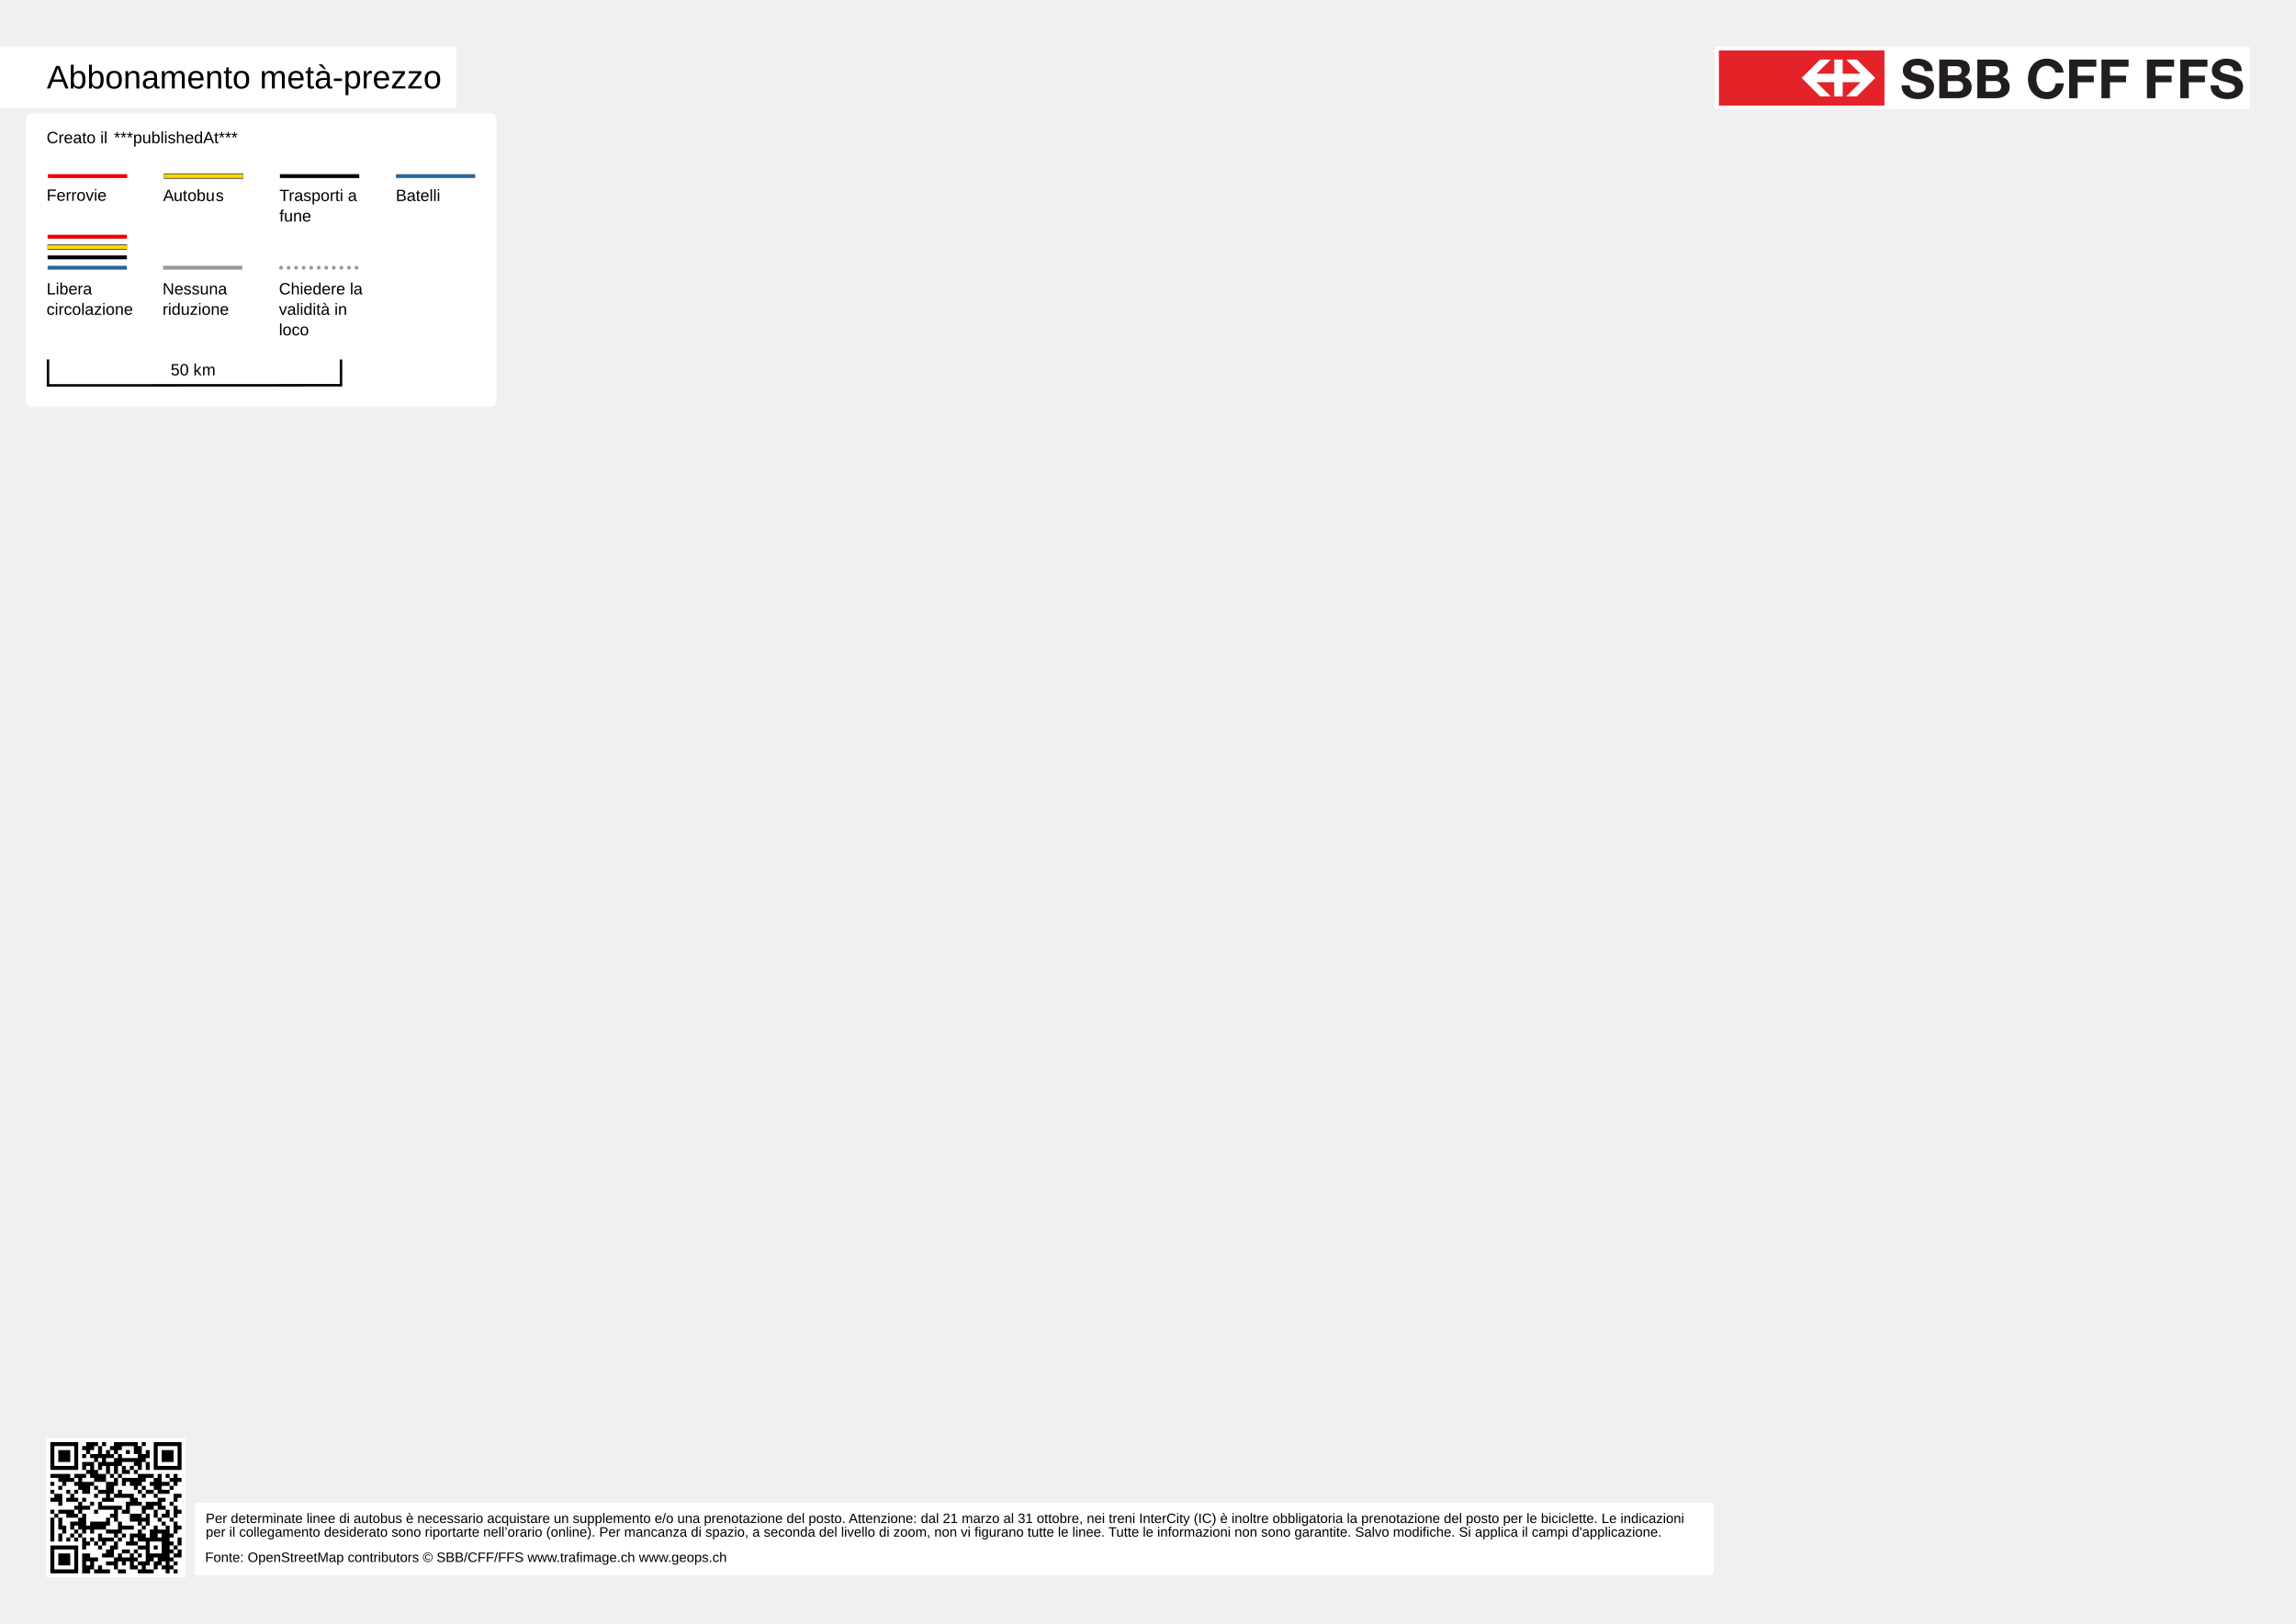
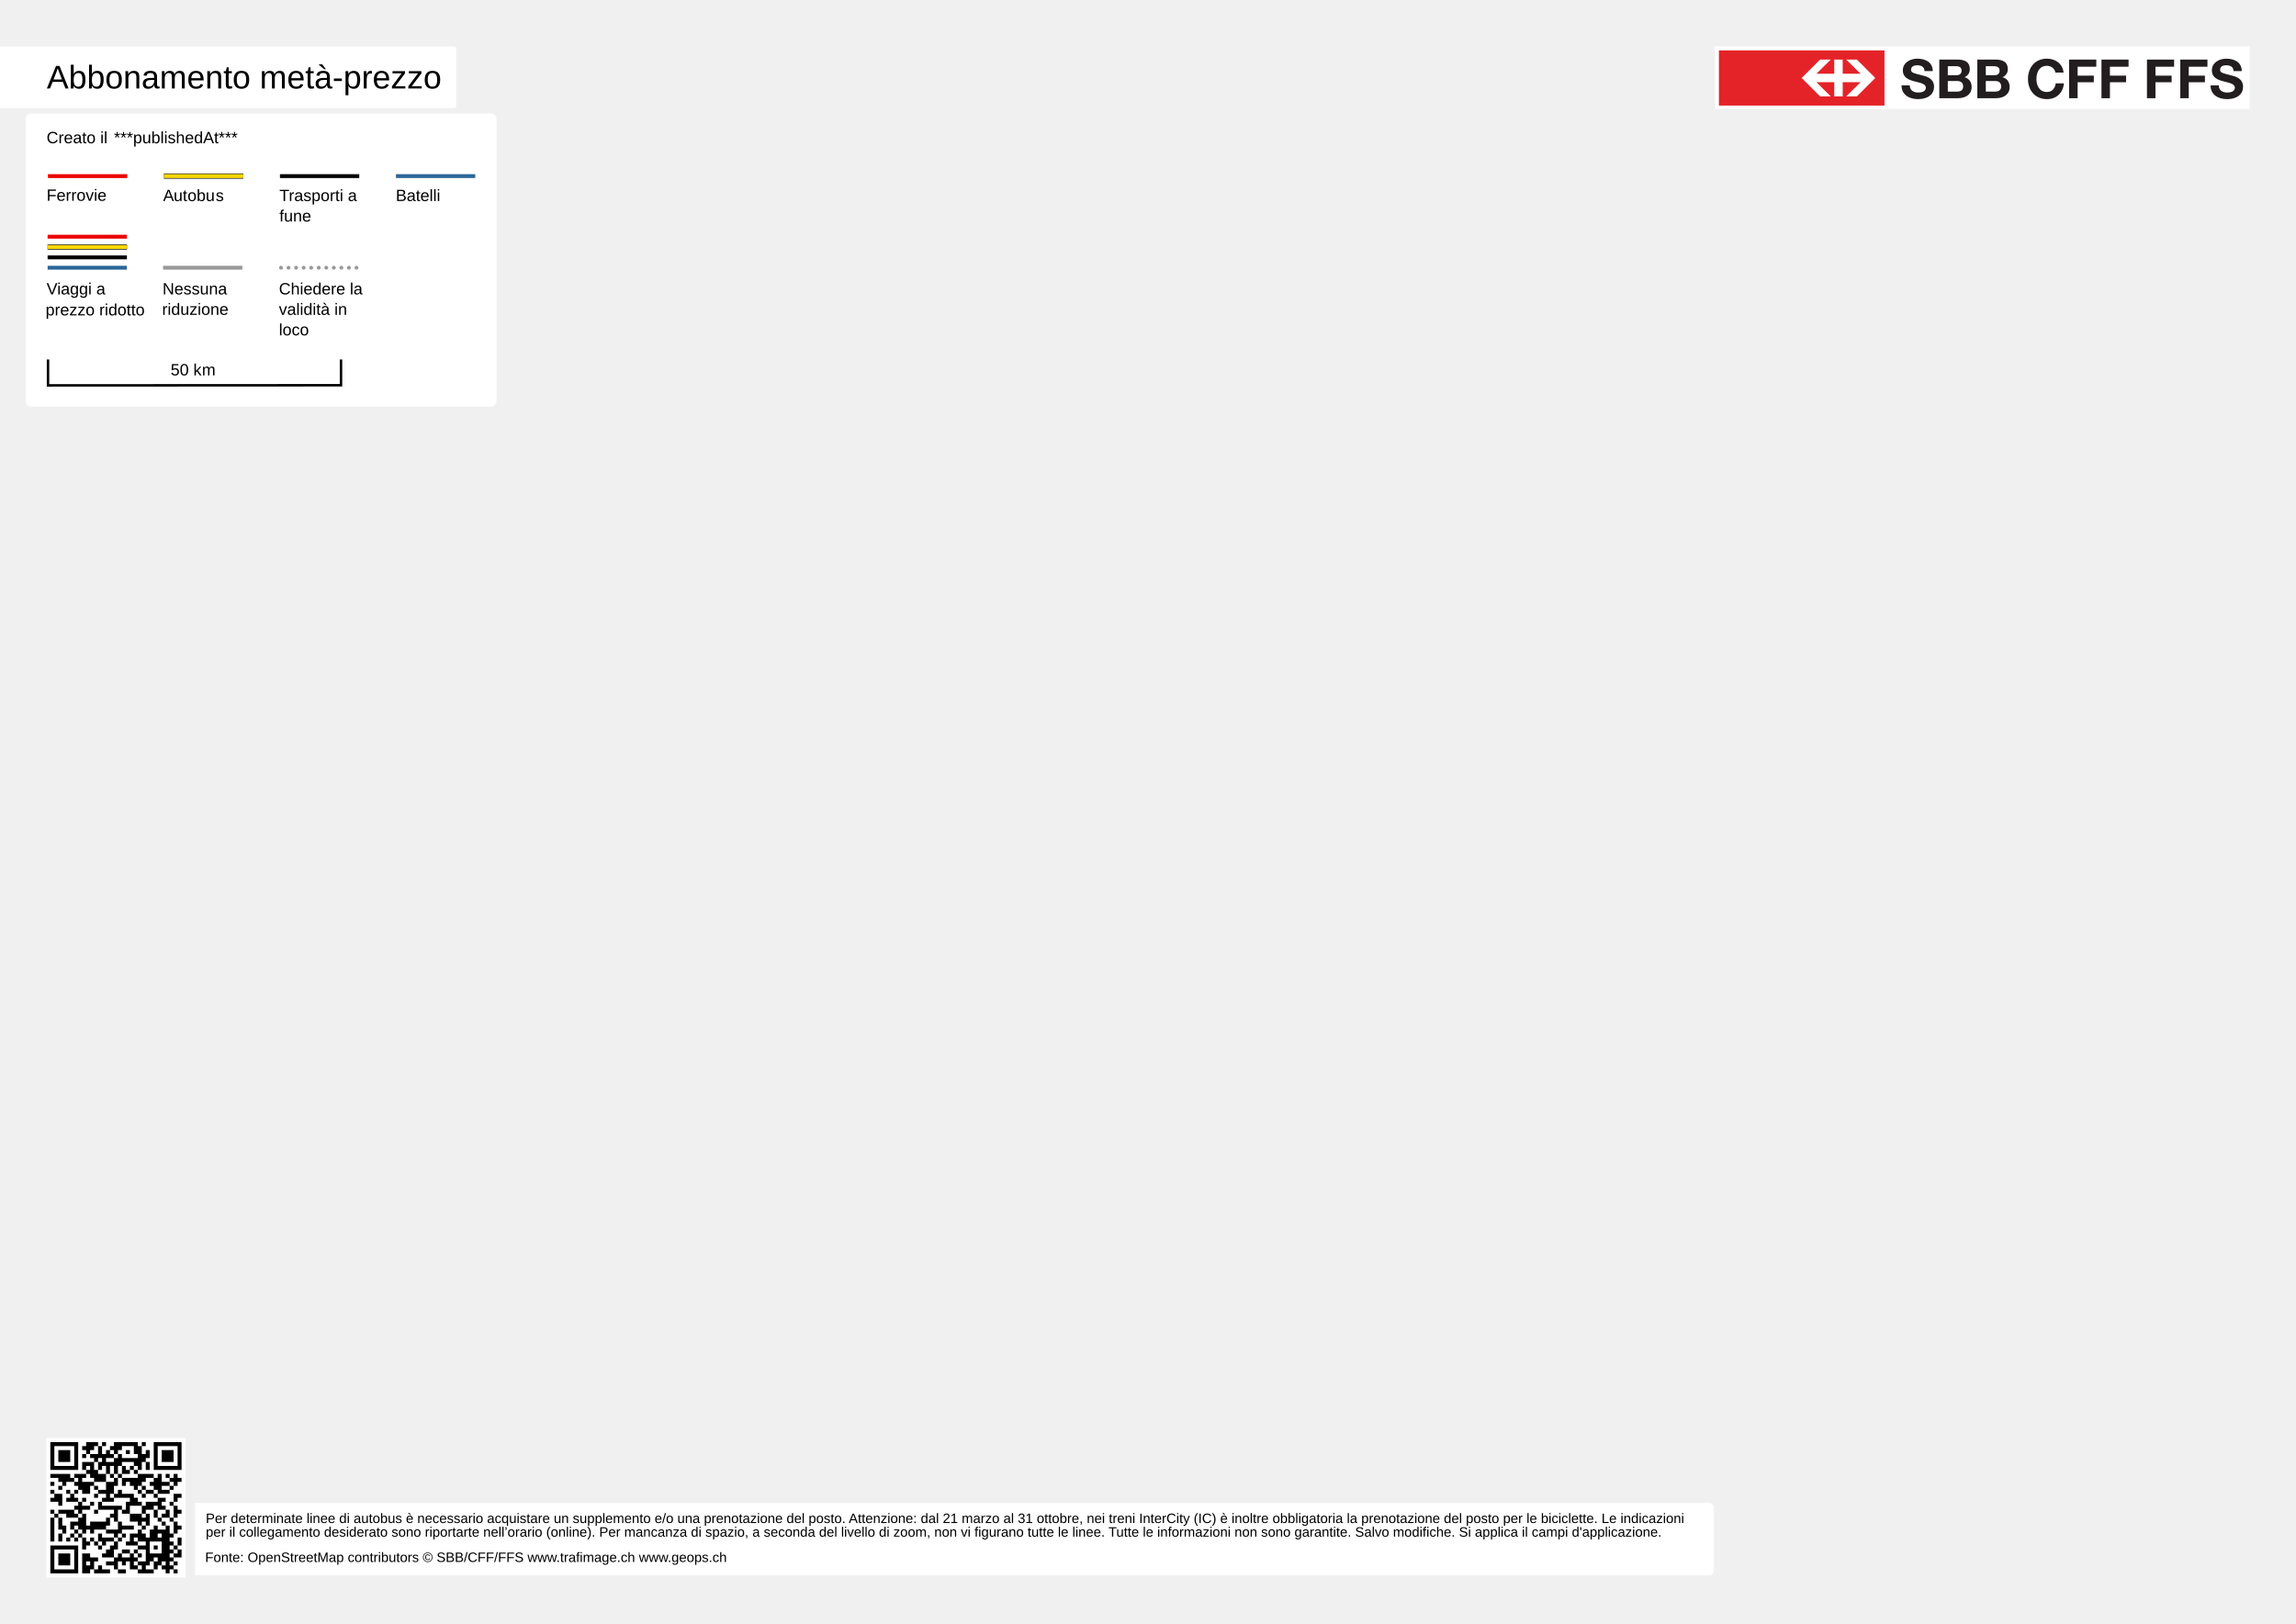
<svg xmlns="http://www.w3.org/2000/svg" id="a4" width="297mm" height="210mm" version="1.1" viewBox="0 0 841.89 595.276">
  <path id="rect2" d="M0 0h841.89v595.276H0z" style="fill:none;stroke-width:0" />
  <g id="rand" transform="translate(-1.5)">
    <path id="rect1034" d="M73.058 551h555.218c.922 0 1.668.816 1.668 1.823v22.881c0 1.007-.747 1.823-1.668 1.823H73.058Z" style="fill:#fff;stroke-width:0" />
    <text xml:space="preserve" id="text20852" x="76.944" y="558.357" style="font-style:normal;font-variant:normal;font-weight:400;font-stretch:normal;font-size:5px;line-height:1;font-family:SBBWeb-Roman,&quot;SBB Web&quot;,Arial,&quot;SBB Web&quot;;-inkscape-font-specification:&quot;SBBWeb-Roman, SBB Web, Arial, SBB Web, Normal&quot;;font-variant-ligatures:normal;font-variant-caps:normal;font-variant-numeric:normal;font-variant-east-asian:normal">
      <tspan id="tspan78491" x="76.944" y="558.357">Per determinate linee di autobus è necessario acquistare un supplemento e/o una prenotazione del posto. Attenzione: dal 21 marzo al 31 ottobre, nei treni InterCity (IC) è inoltre obbligatoria la prenotazione del posto per le biciclette. Le indicazioni</tspan>
      <tspan id="tspan78493" x="76.944" y="563.357">per il collegamento desiderato sono riportarte nell’orario (online). Per mancanza di spazio, a seconda del livello di zoom, non vi figurano tutte le linee. Tutte le informazioni non sono garantite. Salvo modifiche. Si applica il campi d'applicazione.</tspan>
    </text>
    <text id="text493" x="76.722" y="572.645" style="font-style:normal;font-variant:normal;font-weight:400;font-stretch:normal;font-size:5px;font-family:SBBWeb-Roman,&quot;SBB Web&quot;,Arial,&quot;SBB Web&quot;;-inkscape-font-specification:&quot;SBBWeb-Roman, SBB Web, Arial, SBB Web, Normal&quot;;font-variant-ligatures:normal;font-variant-caps:normal;font-variant-numeric:normal;font-variant-east-asian:normal;isolation:isolate">
      <tspan id="tspan86419" x="76.722" y="572.645">Fonte: OpenStreetMap contributors © SBB/CFF/FFS www.traﬁmage.ch www.geops.ch</tspan>
    </text>
  </g>
  <g id="qr-code">
    <path id="rect23865" d="M17.008 527.244h51.024v51.024H17.008Z" style="fill:#fff;stroke-width:0" />
    <path id="path7664" d="M18.467 528.702h1.458v1.458h-1.458zm1.458 0h1.458v1.458h-1.458zm1.458 0h1.457v1.458h-1.457zm1.457 0h1.458v1.458H22.84Zm1.458 0h1.459v1.458h-1.46zm1.458 0h1.458v1.458h-1.458zm1.458 0h1.458v1.458h-1.458zm4.373 0h1.458v1.458h-1.458zm1.458 0h1.458v1.458h-1.458zm1.458 0h1.457v1.458h-1.457zm2.915 0h1.458v1.458h-1.458zm4.374 0h1.457v1.458h-1.457zm1.457 0h1.458v1.458h-1.458zm1.458 0h1.458v1.458h-1.458zm1.458 0h1.458v1.458h-1.458zm1.458 0h1.458v1.458h-1.458zm1.458 0h1.457v1.458h-1.457zm2.915 0h1.458v1.458h-1.458zm4.373 0h1.458v1.458h-1.458zm1.458 0h1.458v1.458h-1.458zm1.458 0h1.458v1.458h-1.458zm1.458 0h1.458v1.458h-1.458zm1.458 0h1.456v1.458H62.2Zm1.457 0h1.458v1.458h-1.458zm1.458 0h1.458v1.458h-1.458zm-46.649 1.458h1.458v1.458h-1.458zm8.747 0h1.458v1.458h-1.458zm2.915 0h1.458v1.458h-1.458zm1.458 0h1.458v1.458h-1.458zm1.458 0h1.458v1.458h-1.458zm2.915 0h1.458v1.458H35.96Zm4.374 0h1.458v1.458h-1.458zm1.458 0h1.457v1.458h-1.457zm1.457 0h1.458v1.458h-1.458zm5.832 0h1.457v1.458h-1.457zm1.457 0h1.458v1.458h-1.458zm5.831 0h1.458v1.458h-1.458zm8.747 0h1.458v1.458h-1.458zm-46.649 1.458h1.458v1.457h-1.458zm2.916 0h1.457v1.457h-1.457zm1.457 0h1.458v1.457H22.84Zm1.458 0h1.459v1.457h-1.46zm2.916 0h1.458v1.457h-1.458zm4.373 0h1.458v1.457h-1.458zm4.373 0h1.458v1.457H35.96Zm2.916 0h1.458v1.457h-1.458zm2.916 0h1.457v1.457h-1.457zm4.373 0h1.458v1.457h-1.458zm2.916 0h1.457v1.457h-1.457zm1.457 0h1.458v1.457h-1.458zm2.916 0h1.458v1.457h-1.458zm2.915 0h1.458v1.457h-1.458zm2.916 0h1.458v1.457h-1.458zm1.458 0h1.458v1.457h-1.458zm1.458 0h1.456v1.457H62.2Zm2.915 0h1.458v1.457h-1.458zm-46.649 1.457h1.458v1.458h-1.458zm2.916 0h1.457v1.458h-1.457zm1.457 0h1.458v1.458H22.84Zm1.458 0h1.459v1.458h-1.46zm2.916 0h1.458v1.458h-1.458zm2.915 0h1.458v1.458h-1.458zm2.916 0h1.458v1.458h-1.458zm1.458 0h1.457v1.458h-1.457zm1.457 0h1.458v1.458H35.96Zm1.458 0h1.458v1.458h-1.458zm1.458 0h1.458v1.458h-1.458zm1.458 0h1.458v1.458h-1.458zm2.915 0h1.458v1.458h-1.458zm7.29 0h1.457v1.458h-1.458zm1.457 0h1.458v1.458h-1.458zm1.458 0h1.458v1.458h-1.458zm2.915 0h1.458v1.458h-1.458zm2.916 0h1.458v1.458h-1.458zm1.458 0h1.458v1.458h-1.458zm1.458 0h1.456v1.458H62.2Zm2.915 0h1.458v1.458h-1.458zm-46.649 1.458h1.458v1.458h-1.458zm2.916 0h1.457v1.458h-1.457zm1.457 0h1.458v1.458H22.84Zm1.458 0h1.459v1.458h-1.46zm2.916 0h1.458v1.458h-1.458zm7.289 0h1.457v1.458h-1.457zm2.915 0h1.458v1.458h-1.458zm4.374 0h1.457v1.458h-1.457zm1.457 0h1.458v1.458h-1.458zm1.458 0h1.458v1.458h-1.458zm1.458 0h1.458v1.458h-1.458zm1.458 0h1.458v1.458h-1.458zm1.458 0h1.457v1.458h-1.457zm1.457 0h1.458v1.458h-1.458zm1.458 0h1.458v1.458h-1.458zm4.373 0h1.458v1.458h-1.458zm2.916 0h1.458v1.458h-1.458zm1.458 0h1.458v1.458h-1.458zm1.458 0h1.456v1.458H62.2Zm2.915 0h1.458v1.458h-1.458zm-46.649 1.459h1.458v1.458h-1.458zm8.747 0h1.458v1.458h-1.458zm2.915 0h1.458v1.458h-1.458zm1.458 0h1.458v1.458h-1.458zm1.458 0h1.458v1.458h-1.458zm2.915 0h1.458v1.458H35.96Zm1.458 0h1.458v1.458h-1.458zm1.458 0h1.458v1.458h-1.458zm1.458 0h1.458v1.458h-1.458zm1.458 0h1.457v1.458h-1.457zm1.457 0h1.458v1.458h-1.458zm5.832 0h1.457v1.458h-1.457zm1.457 0h1.458v1.458h-1.458zm2.916 0h1.458v1.458h-1.458zm2.915 0h1.458v1.458h-1.458zm8.747 0h1.458v1.458h-1.458zm-46.649 1.458h1.458v1.458h-1.458zm1.458 0h1.458v1.458h-1.458zm1.458 0h1.457v1.458h-1.457zm1.457 0h1.458v1.458H22.84Zm1.458 0h1.459v1.458h-1.46zm1.458 0h1.458v1.458h-1.458zm1.458 0h1.458v1.458h-1.458zm2.915 0h1.458v1.458h-1.458zm2.916 0h1.458v1.458h-1.458zm2.915 0h1.458v1.458H35.96Zm2.916 0h1.458v1.458h-1.458zm2.916 0h1.457v1.458h-1.457zm2.915 0h1.458v1.458h-1.458zm2.916 0h1.458v1.458h-1.458zm2.915 0h1.458v1.458h-1.458zm2.916 0h1.458v1.458h-1.458zm2.915 0h1.458v1.458h-1.458zm1.458 0h1.458v1.458h-1.458zm1.458 0h1.458v1.458h-1.458zm1.458 0h1.458v1.458h-1.458zm1.458 0h1.456v1.458H62.2Zm1.457 0h1.458v1.458h-1.458zm1.458 0h1.458v1.458h-1.458zm-33.529 1.458h1.458v1.457h-1.458zm1.458 0h1.458v1.457h-1.458zm1.458 0h1.457v1.457h-1.457zm4.373 0h1.458v1.457h-1.458zm2.916 0h1.457v1.457h-1.457zm2.915 0h1.458v1.457h-1.458zm1.458 0h1.458v1.457h-1.458zm2.916 0h1.457v1.457h-1.457zm-30.614 1.457h1.458v1.458h-1.458zm1.458 0h1.458v1.458h-1.458zm1.458 0h1.457v1.458h-1.457zm1.457 0h1.458v1.458H22.84Zm1.458 0h1.459v1.458h-1.46zm2.916 0h1.458v1.458h-1.458zm1.458 0h1.457v1.458h-1.457zm1.457 0h1.458v1.458h-1.458zm2.916 0h1.458v1.458h-1.458zm1.458 0h1.457v1.458h-1.457zm1.457 0h1.458v1.458H35.96Zm1.458 0h1.458v1.458h-1.458zm2.916 0h1.458v1.458h-1.458zm2.915 0h1.458v1.458h-1.458zm7.29 0h1.457v1.458h-1.458zm1.457 0h1.458v1.458h-1.458zm1.458 0h1.458v1.458h-1.458zm1.458 0h1.457v1.458h-1.457zm2.915 0h1.458v1.458h-1.458zm2.916 0h1.458v1.458h-1.458zm2.915 0h1.458v1.458h-1.458zm-42.275 1.458h1.457v1.458h-1.457zm1.457 0h1.458v1.458H22.84Zm1.458 0h1.459v1.458h-1.46zm1.458 0h1.458v1.458h-1.458zm2.916 0h1.457v1.458h-1.457zm5.83 0h1.458v1.458h-1.457zm1.458 0h1.458v1.458H35.96Zm1.458 0h1.458v1.458h-1.458zm4.374 0h1.457v1.458h-1.457zm2.915 0h1.458v1.458h-1.458zm1.458 0h1.458v1.458h-1.458zm1.458 0h1.458v1.458h-1.458zm1.458 0h1.457v1.458h-1.457zm1.457 0h1.458v1.458h-1.458zm1.458 0h1.458v1.458h-1.458zm4.373 0h1.458v1.458h-1.458zm1.458 0h1.458v1.458h-1.458zm4.374 0h1.456v1.458H62.2Zm1.457 0h1.458v1.458h-1.458zm1.458 0h1.458v1.458h-1.458zm-46.649 1.458h1.458v1.458h-1.458zm4.373 0h1.458v1.458H22.84Zm4.374 0h1.458v1.458h-1.458zm1.458 0h1.457v1.458h-1.457zm1.457 0h1.458v1.458h-1.458zm1.458 0h1.458v1.458h-1.458zm1.458 0h1.458v1.458h-1.458zm5.831 0h1.458v1.458h-1.458zm1.458 0h1.458v1.458h-1.458zm1.458 0h1.457v1.458h-1.457zm2.915 0h1.458v1.458h-1.458zm2.916 0h1.458v1.458h-1.458zm1.458 0h1.457v1.458h-1.457zm1.457 0h1.458v1.458h-1.458zm4.374 0h1.457v1.458h-1.457zm1.457 0h1.458v1.458h-1.458zm1.458 0h1.458v1.458h-1.458zm1.458 0h1.458v1.458h-1.458zm1.458 0h1.458v1.458h-1.458zm2.915 0h1.458v1.458h-1.458zm-42.275 1.458h1.457v1.457h-1.457zm7.289 0h1.457v1.457h-1.457zm1.457 0h1.458v1.457h-1.458zm1.458 0h1.458v1.457h-1.458zm2.916 0h1.457v1.457h-1.457zm4.373 0h1.458v1.457h-1.458zm1.458 0h1.458v1.457h-1.458zm8.747 0h1.457v1.457h-1.457zm2.915 0h1.458v1.457h-1.458zm4.373 0h1.458v1.457h-1.458zm1.458 0h1.458v1.457h-1.458zm4.374 0h1.456v1.457H62.2Zm-43.734 1.457h1.458v1.458h-1.458zm5.831 0h1.459v1.458h-1.46zm2.916 0h1.458v1.458h-1.458zm2.915 0h1.458v1.458h-1.458zm1.458 0h1.458v1.458h-1.458zm4.373 0h1.458v1.458H35.96Zm1.458 0h1.458v1.458h-1.458zm1.458 0h1.458v1.458h-1.458zm1.458 0h1.458v1.458h-1.458zm2.915 0h1.458v1.458h-1.458zm7.29 0h1.457v1.458h-1.458zm2.915 0h1.458v1.458h-1.458zm1.458 0h1.457v1.458h-1.457zm2.915 0h1.458v1.458h-1.458zm1.458 0h1.458v1.458h-1.458zm1.458 0h1.458v1.458h-1.458zm-40.818 1.458h1.458v1.458h-1.458zm1.458 0h1.457v1.458h-1.457zm4.373 0h1.458v1.458h-1.458zm8.747 0h1.457v1.458h-1.457zm4.373 0h1.458v1.458h-1.458zm2.916 0h1.457v1.458h-1.457zm1.457 0h1.458v1.458h-1.458zm1.458 0h1.458v1.458h-1.458zm1.458 0h1.458v1.458h-1.458zm1.458 0h1.458v1.458h-1.458zm4.373 0h1.458v1.458h-1.458zm4.373 0h1.458v1.458h-1.458zm7.29 0h1.457v1.458h-1.458zm1.457 0h1.458v1.458h-1.458zm-46.649 1.458h1.458v1.458h-1.458zm1.458 0h1.458v1.458h-1.458zm1.458 0h1.457v1.458h-1.457zm2.915 0h1.459v1.458h-1.46zm1.458 0h1.458v1.458h-1.458zm1.458 0h1.458v1.458h-1.458zm2.915 0h1.458v1.458h-1.458zm7.29 0h1.457v1.458h-1.458zm1.457 0h1.458v1.458h-1.458zm1.458 0h1.458v1.458h-1.458zm7.289 0h1.458v1.458h-1.458zm1.458 0h1.457v1.458h-1.457zm8.746 0h1.458v1.458h-1.458zm1.458 0h1.458v1.458h-1.458zm4.373 0h1.458v1.458h-1.458zm-42.275 1.458h1.457v1.458h-1.457zm7.289 0h1.457v1.458h-1.457zm4.373 0h1.458v1.458h-1.458zm2.915 0h1.458v1.458H35.96Zm10.205 0h1.458v1.458h-1.458zm1.458 0h1.458v1.458h-1.458zm1.458 0h1.457v1.458h-1.457zm1.457 0h1.458v1.458h-1.458zm2.916 0h1.458v1.458h-1.458zm1.458 0h1.457v1.458h-1.457zm1.457 0h1.458v1.458h-1.458zm1.458 0h1.458v1.458h-1.458zm4.374 0h1.456v1.458H62.2Zm-34.987 1.458h1.458v1.457h-1.458zm1.458 0h1.457v1.457h-1.457zm1.457 0h1.458v1.457h-1.458zm1.458 0h1.458v1.457h-1.458zm4.373 0h1.458v1.457H35.96Zm1.458 0h1.458v1.457h-1.458zm1.458 0h1.458v1.457h-1.458zm1.458 0h1.458v1.457h-1.458zm1.458 0h1.457v1.457h-1.457zm1.457 0h1.458v1.457h-1.458zm2.916 0h1.458v1.457h-1.458zm5.831 0h1.458v1.457h-1.458zm1.458 0h1.458v1.457h-1.458zm1.458 0h1.457v1.457h-1.457zm2.915 0h1.458v1.457h-1.458zm1.458 0h1.458v1.457h-1.458zm4.373 0h1.458v1.457h-1.458zm-45.191 1.457h1.458v1.458h-1.458zm2.916 0h1.457v1.458h-1.457zm1.457 0h1.458v1.458H22.84Zm1.458 0h1.459v1.458h-1.46zm1.458 0h1.458v1.458h-1.458zm2.916 0h1.457v1.458h-1.457zm5.83 0h1.458v1.458h-1.457zm7.29 0h1.457v1.458h-1.457zm2.915 0h1.458v1.458h-1.458zm1.458 0h1.458v1.458h-1.458zm5.831 0h1.458v1.458h-1.458zm4.373 0h1.458v1.458h-1.458zm4.374 0h1.458v1.458h-1.458zm2.915 0h1.458v1.458h-1.458zm1.458 0h1.458v1.458h-1.458zm-45.191 1.458h1.458v1.458h-1.458zm4.373 0h1.459v1.458h-1.46zm1.458 0h1.458v1.458h-1.458zm1.458 0h1.458v1.458h-1.458zm2.915 0h1.458v1.458h-1.458zm10.205 0h1.458v1.458h-1.458zm1.458 0h1.457v1.458h-1.457zm5.83 0h1.459v1.458h-1.458zm1.459 0h1.457v1.458h-1.457zm1.457 0h1.458v1.458h-1.458zm2.916 0h1.458v1.458h-1.458zm2.915 0h1.458v1.458h-1.458zm2.916 0h1.458v1.458h-1.458zm1.458 0h1.458v1.458h-1.458zm2.915 0h1.458v1.458h-1.458zm-45.191 1.458h1.458v1.458h-1.458zm2.916 0h1.457v1.458h-1.457zm7.289 0h1.457v1.458h-1.457zm1.457 0h1.458v1.458h-1.458zm8.747 0h1.458v1.458h-1.458zm2.916 0h1.457v1.458h-1.457zm5.83 0h1.459v1.458h-1.458zm1.459 0h1.457v1.458h-1.457zm1.457 0h1.458v1.458h-1.458zm1.458 0h1.458v1.458h-1.458zm1.458 0h1.458v1.458h-1.458zm4.373 0h1.458v1.458h-1.458zm4.374 0h1.456v1.458H62.2Zm-43.734 1.458h1.458v1.458h-1.458zm2.916 0h1.457v1.458h-1.457zm4.373 0h1.458v1.458h-1.458zm1.458 0h1.458v1.458h-1.458zm1.458 0h1.457v1.458h-1.457zm1.457 0h1.458v1.458h-1.458zm2.916 0h1.458v1.458h-1.458zm1.458 0h1.457v1.458h-1.457zm1.457 0h1.458v1.458H35.96Zm1.458 0h1.458v1.458h-1.458zm1.458 0h1.458v1.458h-1.458zm4.373 0h1.458v1.458h-1.458zm7.29 0h1.457v1.458h-1.458zm2.915 0h1.458v1.458h-1.458zm5.831 0h1.458v1.458h-1.458zm4.373 0h1.458v1.458h-1.458zm-45.191 1.458h1.458v1.457h-1.458zm2.916 0h1.457v1.457h-1.457zm1.457 0h1.458v1.457H22.84Zm2.916 0h1.458v1.457h-1.458zm2.916 0h1.457v1.457h-1.457zm1.457 0h1.458v1.457h-1.458zm1.458 0h1.458v1.457h-1.458zm1.458 0h1.458v1.457h-1.458zm1.458 0h1.457v1.457h-1.457zm1.457 0h1.458v1.457H35.96Zm1.458 0h1.458v1.457h-1.458zm5.831 0h1.458v1.457h-1.458zm1.458 0h1.458v1.457h-1.458zm1.458 0h1.458v1.457h-1.458zm1.458 0h1.458v1.457h-1.458zm4.373 0h1.458v1.457h-1.458zm4.373 0h1.458v1.457h-1.458zm4.374 0h1.458v1.457h-1.458zm2.915 0h1.458v1.457h-1.458zm1.458 0h1.458v1.457h-1.458zm-46.649 1.455h1.458v1.458h-1.458zm4.373 0h1.458v1.458H22.84Zm4.374 0h1.458v1.458h-1.458zm2.915 0h1.458v1.458h-1.458zm2.916 0h1.458v1.458h-1.458zm5.831 0h1.458v1.458h-1.458zm1.458 0h1.458v1.458h-1.458zm1.458 0h1.457v1.458h-1.457zm1.457 0h1.458v1.458h-1.458zm7.29 0h1.457v1.458h-1.458zm4.373 0h1.457v1.458h-1.457zm1.457 0h1.458v1.458h-1.458zm1.458 0h1.458v1.458h-1.458zm1.458 0h1.458v1.458h-1.458zm1.458 0h1.458v1.458h-1.458zm2.915 0h1.458v1.458h-1.458zm-45.191 1.46h1.458v1.458h-1.458zm2.916 0h1.457v1.458h-1.457zm4.373 0h1.458v1.458h-1.458zm2.916 0h1.457v1.458h-1.457zm7.288 0h1.458v1.458H35.96Zm5.832 0h1.457v1.458h-1.457zm2.915 0h1.458v1.458h-1.458zm2.916 0h1.458v1.458h-1.458zm1.458 0h1.457v1.458h-1.457zm1.457 0h1.458v1.458h-1.458zm1.458 0h1.458v1.458h-1.458zm2.916 0h1.457v1.458h-1.457zm1.457 0h1.458v1.458h-1.458zm2.916 0h1.458v1.458h-1.458zm1.458 0h1.458v1.458h-1.458zm1.458 0h1.456v1.458H62.2Zm-43.734 1.458h1.458v1.458h-1.458zm2.916 0h1.457v1.458h-1.457zm2.915 0h1.459v1.458h-1.46zm2.916 0h1.458v1.458h-1.458zm2.915 0h1.458v1.458h-1.458zm2.916 0h1.458v1.458h-1.458zm2.915 0h1.458v1.458H35.96Zm1.458 0h1.458v1.458h-1.458zm1.458 0h1.458v1.458h-1.458zm1.458 0h1.458v1.458h-1.458zm2.915 0h1.458v1.458h-1.458zm4.374 0h1.458v1.458h-1.458zm2.915 0h1.458v1.458h-1.458zm1.458 0h1.458v1.458h-1.458zm1.458 0h1.458v1.458h-1.458zm1.458 0h1.457v1.458h-1.457zm1.457 0h1.458v1.458h-1.458zm1.458 0h1.458v1.458h-1.458zm1.458 0h1.458v1.458h-1.458zm1.458 0h1.458v1.458h-1.458zm4.373 0h1.458v1.458h-1.458zm-34.987 1.458h1.458v1.457h-1.458zm1.458 0h1.458v1.457h-1.458zm2.916 0h1.457v1.457h-1.457zm2.915 0h1.458v1.457h-1.458zm4.374 0h1.457v1.457h-1.457zm4.373 0h1.458v1.457h-1.458zm1.458 0h1.458v1.457h-1.458zm1.458 0h1.457v1.457h-1.457zm4.373 0h1.458v1.457h-1.458zm5.831 0h1.458v1.457h-1.458zm1.458 0h1.458v1.457h-1.458zm1.458 0h1.456v1.457H62.2Zm2.915 0h1.458v1.457h-1.458zm-46.649 1.457h1.458v1.458h-1.458zm1.458 0h1.458v1.458h-1.458zm1.458 0h1.457v1.458h-1.457zm1.457 0h1.458v1.458H22.84Zm1.458 0h1.459v1.458h-1.46zm1.458 0h1.458v1.458h-1.458zm1.458 0h1.458v1.458h-1.458zm2.915 0h1.458v1.458h-1.458zm5.831 0h1.458v1.458H35.96Zm4.374 0h1.458v1.458h-1.458zm1.458 0h1.457v1.458h-1.457zm8.746 0h1.458v1.458h-1.458zm1.458 0h1.458v1.458h-1.458zm1.458 0h1.458v1.458h-1.458zm2.915 0h1.458v1.458h-1.458zm2.916 0h1.458v1.458h-1.458zm1.458 0h1.458v1.458h-1.458zm2.915 0h1.458v1.458h-1.458zm-45.191 1.457h1.458v1.458h-1.458zm8.747 0h1.458v1.458h-1.458zm11.662 0h1.458v1.458h-1.458zm1.458 0h1.458v1.458h-1.458zm4.373 0h1.458v1.458h-1.458zm1.458 0h1.458v1.458h-1.458zm2.916 0h1.457v1.458h-1.457zm4.373 0h1.458v1.458h-1.458zm5.831 0h1.458v1.458h-1.458zm1.458 0h1.458v1.458h-1.458zm1.458 0h1.456v1.458H62.2Zm2.915 0h1.458v1.458h-1.458zm-46.649 1.458h1.458v1.458h-1.458zm2.916 0h1.457v1.458h-1.457zm1.457 0h1.458v1.458H22.84Zm1.458 0h1.459v1.458h-1.46zm2.916 0h1.458v1.458h-1.458zm2.915 0h1.458v1.458h-1.458zm1.458 0h1.458v1.458h-1.458zm5.831 0h1.458v1.458h-1.458zm1.458 0h1.458v1.458h-1.458zm1.458 0h1.458v1.458h-1.458zm2.915 0h1.458v1.458h-1.458zm4.374 0h1.458v1.458h-1.458zm2.915 0h1.458v1.458h-1.458zm2.916 0h1.458v1.458h-1.458zm1.458 0h1.457v1.458h-1.457zm1.457 0h1.458v1.458h-1.458zm1.458 0h1.458v1.458h-1.458zm1.458 0h1.458v1.458h-1.458zm1.458 0h1.458v1.458h-1.458zm2.915 0h1.458v1.458h-1.458zm1.458 0h1.458v1.458h-1.458zm-46.649 1.458h1.458v1.458h-1.458zm2.916 0h1.457v1.458h-1.457zm1.457 0h1.458v1.458H22.84Zm1.458 0h1.459v1.458h-1.46zm2.916 0h1.458v1.458h-1.458zm2.915 0h1.458v1.458h-1.458zm1.458 0h1.458v1.458h-1.458zm1.458 0h1.458v1.458h-1.458zm1.458 0h1.457v1.458h-1.457zm7.289 0h1.457v1.458h-1.457zm1.457 0h1.458v1.458h-1.458zm1.458 0h1.458v1.458h-1.458zm1.458 0h1.458v1.458h-1.458zm1.458 0h1.458v1.458h-1.458zm1.458 0h1.457v1.458h-1.457zm4.373 0h1.458v1.458h-1.458zm1.458 0h1.457v1.458h-1.457zm2.915 0h1.458v1.458h-1.458zm1.458 0h1.458v1.458h-1.458zm1.458 0h1.458v1.458h-1.458zm1.458 0h1.456v1.458H62.2Zm-43.734 1.458h1.458v1.457h-1.458zm2.916 0h1.457v1.457h-1.457zm1.457 0h1.458v1.457H22.84Zm1.458 0h1.459v1.457h-1.46zm2.916 0h1.458v1.457h-1.458zm2.915 0h1.458v1.457h-1.458zm2.916 0h1.458v1.457h-1.458zm5.831 0h1.458v1.457h-1.458zm1.458 0h1.458v1.457h-1.458zm1.458 0h1.457v1.457h-1.457zm2.915 0h1.458v1.457h-1.458zm2.916 0h1.458v1.457h-1.458zm2.915 0h1.458v1.457h-1.458zm1.458 0h1.458v1.457h-1.458zm1.458 0h1.458v1.457h-1.458zm2.915 0h1.458v1.457h-1.458zm1.458 0h1.458v1.457h-1.458zm2.916 0h1.458v1.457h-1.458zm2.915 0h1.458v1.457h-1.458zm-45.191 1.456h1.458v1.458h-1.458zm8.747 0h1.458v1.458h-1.458zm2.915 0h1.458v1.458h-1.458zm1.458 0h1.458v1.458h-1.458zm1.458 0h1.458v1.458h-1.458zm2.915 0h1.458v1.458H35.96Zm5.832 0h1.457v1.458h-1.457zm5.83 0h1.459v1.458h-1.458zm1.459 0h1.457v1.458h-1.457zm2.915 0h1.458v1.458h-1.458zm4.373 0h1.458v1.458h-1.458zm2.916 0h1.458v1.458h-1.458zm1.458 0h1.458v1.458h-1.458zm1.458 0h1.456v1.458H62.2Zm-43.734 1.46h1.458v1.458h-1.458zm1.458 0h1.458v1.458h-1.458zm1.458 0h1.457v1.458h-1.457zm1.457 0h1.458v1.458H22.84Zm1.458 0h1.459v1.458h-1.46zm1.458 0h1.458v1.458h-1.458zm1.458 0h1.458v1.458h-1.458zm2.915 0h1.458v1.458h-1.458zm1.458 0h1.458v1.458h-1.458zm2.916 0h1.457v1.458h-1.457zm1.457 0h1.458v1.458H35.96Zm1.458 0h1.458v1.458h-1.458zm1.458 0h1.458v1.458h-1.458zm4.373 0h1.458v1.458h-1.458zm1.458 0h1.458v1.458h-1.458zm5.831 0h1.458v1.458h-1.458zm1.458 0h1.458v1.458h-1.458zm1.458 0h1.458v1.458h-1.458zm1.458 0h1.457v1.458h-1.457zm5.83 0h1.459v1.458h-1.458zm2.916 0h1.458v1.458h-1.458z" style="fill:#000;stroke-width:.208" />
  </g>
  <g id="sbb">
    <path id="rect22814" d="M628.838 17.008h196.044v22.94H628.838z" style="fill:#fff;stroke-width:0" />
    <path id="rect397399" d="M630.289 18.258h192.107v20.659H630.289z" style="fill:#fff;stroke-width:0" />
    <path id="path2879" d="M630.289 38.704h60.702V18.47h-60.702v20.234Z" style="fill:#e42328;stroke-width:0" />
    <path id="path2881" d="M666.02 27.039h6.563v-5.196h3.092v5.196h6.563l-5.28-5.196h3.918l6.745 6.744-6.745 6.745h-3.921l5.28-5.196h-6.56v5.196h-3.092v-5.196h-6.563l5.28 5.196h-3.916l-6.745-6.744 6.745-6.745h3.917" style="fill:#fff;stroke-width:0" />
    <path id="path2883" d="M697.255 31.303c-.039 3.492 2.896 5.04 6.03 5.04 3.848 0 5.891-1.944 5.891-4.544 0-3.211-3.173-3.866-4.205-4.122-3.55-.914-4.224-1.053-4.224-2.142 0-1.19 1.149-1.606 2.143-1.606 1.487 0 2.698.435 2.796 2.142h3.015c0-3.272-2.717-4.56-5.672-4.56-2.559 0-5.296 1.388-5.296 4.285 0 2.658 2.122 3.471 4.226 4.025 2.082.555 4.203.814 4.203 2.34 0 1.448-1.666 1.766-2.757 1.766-1.666 0-3.133-.735-3.133-2.62" style="fill:#221e20;stroke-width:0" />
    <path id="path2885" d="M714.21 24.264h2.916c1.11 0 2.143.277 2.143 1.626 0 1.19-.814 1.686-1.904 1.686h-3.154v-3.312Zm-3.113 11.74h6.862c2.559 0 5-1.229 5-4.105 0-1.765-.875-3.094-2.6-3.59a3.106 3.106 0 0 0 1.925-2.956c0-2.637-1.825-3.51-4.523-3.51h-6.664v14.162Zm3.114-6.307h3.39c1.329 0 2.241.577 2.241 2.024 0 1.466-1.07 1.864-2.3 1.864h-3.33" style="fill:#221e20;fill-rule:evenodd;stroke-width:0" />
    <path id="path2887" d="M728.148 24.264h2.916c1.11 0 2.142.277 2.142 1.626 0 1.19-.813 1.686-1.904 1.686h-3.154v-3.312Zm-3.113 11.74h6.861c2.56 0 4.998-1.229 4.998-4.105 0-1.765-.872-3.094-2.598-3.59a3.106 3.106 0 0 0 1.923-2.956c0-2.637-1.823-3.51-4.52-3.51h-6.664v14.162Zm3.115-6.307h3.39c1.33 0 2.242.577 2.242 2.024 0 1.466-1.07 1.864-2.3 1.864h-3.331" style="fill:#221e20;fill-rule:evenodd;stroke-width:0" />
    <path id="path2889" d="M756.674 26.603c-.377-3.272-2.994-5.096-6.108-5.096-4.384 0-6.961 3.273-6.961 7.476 0 4.086 2.577 7.359 6.96 7.359 3.472 0 5.91-2.26 6.228-5.792h-3.016c-.237 1.865-1.308 3.173-3.211 3.173-2.797 0-3.85-2.38-3.85-4.74 0-2.48 1.054-4.86 3.85-4.86 1.545 0 2.896 1.071 3.094 2.479" style="fill:#221e20;stroke-width:0" />
    <path id="path2891" d="M758.71 36.005h3.114v-5.851h5.93v-2.42h-5.93v-3.272h6.842v-2.617h-9.956" style="fill:#221e20;stroke-width:0" />
    <path id="path2893" d="M770.56 36.005h3.104v-5.851h5.924v-2.42h-5.926v-3.272h6.835v-2.617h-9.938" style="fill:#221e20;stroke-width:0" />
    <path id="path2895" d="M787.241 36.005h3.122v-5.851h5.924v-2.42h-5.924v-3.272h6.834v-2.617h-9.956" style="fill:#221e20;stroke-width:0" />
    <path id="path2897" d="M799.464 36.005h3.105v-5.851h5.924v-2.42h-5.924v-3.272h6.852v-2.617h-9.957" style="fill:#221e20;stroke-width:0" />
    <path id="path2899" d="M810.562 31.303c-.035 3.492 2.89 5.04 6.031 5.04 3.854 0 5.888-1.944 5.888-4.544 0-3.211-3.176-3.866-4.193-4.122-3.55-.914-4.228-1.053-4.228-2.142 0-1.19 1.141-1.606 2.142-1.606 1.48 0 2.695.435 2.801 2.142h2.998c0-3.272-2.712-4.56-5.656-4.56-2.57 0-5.3 1.388-5.3 4.285 0 2.658 2.123 3.471 4.23 4.025 2.07.555 4.192.814 4.192 2.34 0 1.448-1.659 1.766-2.747 1.766-1.678 0-3.14-.735-3.14-2.62" style="fill:#221e20;stroke-width:0" />
  </g>
  <g id="title">
    <path id="path513" d="M166.48 39.635H.001V17.04h166.48a.843.833 0 0 1 .842.832v20.93c0 .46-.378.833-.842.833z" style="fill:#fff;stroke-width:0" />
    <text id="text735" style="font-style:normal;font-variant:normal;font-weight:400;font-stretch:normal;font-size:12px;font-family:SBBWeb-Light,&quot;SBB Web&quot;,Arial,&quot;SBB Web&quot;;-inkscape-font-specification:&quot;SBBWeb-Light, SBB Web, Arial, SBB Web, Normal&quot;;font-variant-ligatures:normal;font-variant-caps:normal;font-variant-numeric:normal;font-variant-east-asian:normal;isolation:isolate" transform="translate(17.157 32.43)">Abbonamento metà-prezzo</text>
  </g>
  <g id="legend" transform="translate(0 -36)">
    <rect id="rect426128-0-8-3-9-2" width="172.59" height="107.429" x="9.457" y="77.632" rx="1.984" ry="1.912" style="fill:#fff;stroke-width:0" />
    <g id="scaleline" transform="translate(0 -4.5)">
      <text id="text745" style="font-size:6px;font-family:SBBWeb-Roman,&quot;SBB Web&quot;,Arial,&quot;SBB Web&quot;;isolation:isolate" transform="translate(62.56 178.12)">
        <tspan id="tspan739" x="0" y="0">50</tspan>
        <tspan id="tspan741" x="8.341" y="0" style="letter-spacing:.003em">k</tspan>
        <tspan id="tspan743" x="11.476" y="0">m</tspan>
      </text>
      <path id="path1881" d="M125.04 172.298v9.44l-107.434.052v-9.494" style="fill:none;stroke:#000;stroke-width:.903px;stroke-miterlimit:3" />
    </g>
    <g id="g765">
      <text id="text751" x="17.075" y="109.62" style="font-size:6px;font-family:SBBWeb-Roman,&quot;SBB Web&quot;,Arial,&quot;SBB Web&quot;;isolation:isolate">
        <tspan id="tspan749" x="17.075" y="109.62">Ferrovie</tspan>
      </text>
      <g id="g763">
        <path id="line753" d="M18.29 100.564h27.663" style="fill:none;stroke:#eb0000;stroke-width:1.417px;stroke-linecap:square;stroke-miterlimit:3" />
      </g>
    </g>
    <g id="g783">
      <text id="text769" x="102.438" y="109.713" style="font-style:normal;font-variant:normal;font-weight:400;font-stretch:normal;font-size:6px;font-family:SBBWeb-Roman,&quot;SBB Web&quot;,Arial,&quot;SBB Web&quot;;-inkscape-font-specification:&quot;SBBWeb-Roman, SBB Web, Arial, SBB Web, Normal&quot;;font-variant-ligatures:normal;font-variant-caps:normal;font-variant-numeric:normal;font-variant-east-asian:normal;isolation:isolate">
        <tspan id="tspan32399" x="102.438" y="109.713">Trasporti a</tspan>
        <tspan id="tspan32401" x="102.438" y="117.213">fune</tspan>
      </text>
      <g id="g781">
        <path id="line771" d="M103.358 100.564h27.663" style="fill:none;stroke:#000;stroke-width:1.417px;stroke-linecap:square;stroke-miterlimit:3" />
      </g>
    </g>
    <g id="g826" transform="translate(-42.852 -3)">
      <g id="text402292-9-5-9-7-1" style="isolation:isolate">
        <text id="text797" style="font-size:6px;font-family:SBBWeb-Roman,&quot;SBB Web&quot;,Arial,&quot;SBB Web&quot;;isolation:isolate" transform="translate(145.12 146.932)">
          <tspan id="tspan53409" x="0" y="0">Chiedere la</tspan>
          <tspan id="tspan53411" x="0" y="7.5">validità in</tspan>
          <tspan id="tspan53413" x="0" y="15">loco</tspan>
        </text>
      </g>
      <g id="g824">
        <path id="line818" d="M145.893 137.151v0" style="fill:none;stroke:#999;stroke-width:1.417px;stroke-linecap:round;stroke-miterlimit:3" />
        <path id="line820" d="M148.659 137.151h23.514" style="fill:none;stroke:#999;stroke-width:1.417px;stroke-linecap:round;stroke-miterlimit:3;stroke-dasharray:0,0,0,2.766" />
        <path id="line822" d="M173.556 137.151v0" style="fill:none;stroke:#999;stroke-width:1.417px;stroke-linecap:round;stroke-miterlimit:3" />
      </g>
    </g>
    <g id="g854">
      <text id="text840" x="145.12" y="109.713" style="font-size:6px;font-family:SBBWeb-Roman,&quot;SBB Web&quot;,Arial,&quot;SBB Web&quot;;isolation:isolate">
        <tspan id="tspan36675" x="145.12" y="109.713">Batelli</tspan>
      </text>
      <g id="g852">
        <path id="line842" d="M145.893 100.564h27.663" style="fill:none;stroke:#2a6698;stroke-width:1.417px;stroke-linecap:square;stroke-miterlimit:3" />
      </g>
    </g>
    <g id="g892">
      <text id="text868" x="59.806" y="109.714" style="font-size:6px;font-family:SBBWeb-Roman,&quot;SBB Web&quot;,Arial,&quot;SBB Web&quot;;isolation:isolate">
        <tspan id="tspan856" x="59.806" y="109.714" style="letter-spacing:-.006em">A</tspan>
        <tspan id="tspan858" x="63.659" y="109.714">u</tspan>
        <tspan id="tspan860" x="66.995" y="109.714" style="letter-spacing:-.022em">t</tspan>
        <tspan id="tspan862" x="68.75" y="109.714">obu</tspan>
        <tspan id="tspan864" x="79.089" y="109.714" style="letter-spacing:.005em">s</tspan>
      </text>
      <g id="g890">
        <path id="line870" d="M61.07 100.564h27.173" style="fill:none;stroke:#3b3b3b;stroke-width:1.984px;stroke-linecap:square;stroke-miterlimit:3" />
        <path id="line880" d="M60.824 100.564h27.664" style="fill:none;stroke:#fbd700;stroke-width:1.417px;stroke-linecap:square;stroke-miterlimit:3" />
      </g>
    </g>
    <g id="g925" transform="translate(0 -3)">
+       <g id="g996" style="isolation:isolate" transform="translate(-.36 7.692)">
+         <text id="text994" style="font-style:normal;font-variant:normal;font-weight:400;font-stretch:normal;font-size:6px;font-family:SBBWeb-Roman,&quot;SBB Web&quot;,Arial,&quot;SBB Web&quot;;-inkscape-font-specification:&quot;SBBWeb-Roman, SBB Web, Arial, SBB Web, Normal&quot;;font-variant-ligatures:normal;font-variant-caps:normal;font-variant-numeric:normal;font-variant-east-asian:normal;isolation:isolate" transform="translate(17.075 146.933)">
+           <tspan id="tspan1001" x="0" y="0">prezzo ridotto</tspan>
+         </text>
+       </g>
      <g id="text402292-9-5-9" style="isolation:isolate">
        <text id="text908" style="font-style:normal;font-variant:normal;font-weight:400;font-stretch:normal;font-size:6px;font-family:SBBWeb-Roman,&quot;SBB Web&quot;,Arial,&quot;SBB Web&quot;;-inkscape-font-specification:&quot;SBBWeb-Roman, SBB Web, Arial, SBB Web, Normal&quot;;font-variant-ligatures:normal;font-variant-caps:normal;font-variant-numeric:normal;font-variant-east-asian:normal;isolation:isolate" transform="translate(17.075 146.933)">
-           <tspan id="tspan41247" x="0" y="0">Libera</tspan>
-           <tspan id="tspan41249" x="0" y="7.5">circolazione</tspan>
+           <tspan id="tspan941" x="0" y="0">Viaggi a</tspan>
        </text>
      </g>
      <g id="g923">
        <path id="line911" d="M18.167 125.783h27.664" style="fill:none;stroke:#eb0000;stroke-width:1.417px;stroke-linecap:square;stroke-miterlimit:3" />
        <path id="line913" d="M18.167 133.361h27.664" style="fill:none;stroke:#000;stroke-width:1.417px;stroke-linecap:square;stroke-miterlimit:3" />
        <path id="line915" d="M18.168 137.151h27.663" style="fill:none;stroke:#2a6698;stroke-width:1.417px;stroke-linecap:square;stroke-miterlimit:3" />
        <g id="g921">
          <path id="line917" d="M18.413 129.572h27.173" style="fill:none;stroke:#3b3b3b;stroke-width:1.984px;stroke-linecap:square;stroke-miterlimit:3" />
          <path id="line919" d="M18.167 129.572h27.664" style="fill:none;stroke:#fbd700;stroke-width:1.417px;stroke-linecap:square;stroke-miterlimit:3" />
        </g>
      </g>
    </g>
    <g id="g1036" transform="translate(-42.852 -3)">
      <g id="text402292-9-5-9-7" style="isolation:isolate">
        <text id="text1031" style="font-size:6px;font-family:SBBWeb-Roman,&quot;SBB Web&quot;,Arial,&quot;SBB Web&quot;;isolation:isolate" transform="translate(102.438 146.933)">
          <tspan id="tspan50663" x="0" y="0">Nessuna</tspan>
-           <tspan id="tspan50665" x="0" y="7.5">riduzione</tspan>
+         </text>
+       </g>
+       <g id="text402292-9-5-9-7-3" style="isolation:isolate" transform="translate(.45 12.32)">
+         <text id="text1031-6" x="101.833" y="142.113" style="font-style:normal;font-variant:normal;font-weight:400;font-stretch:normal;font-size:6px;font-family:SBBWeb-Roman,&quot;SBB Web&quot;,Arial,&quot;SBB Web&quot;;-inkscape-font-specification:&quot;SBBWeb-Roman, SBB Web, Arial, SBB Web, Normal&quot;;font-variant-ligatures:normal;font-variant-caps:normal;font-variant-numeric:normal;font-variant-east-asian:normal;isolation:isolate">
+           <tspan id="tspan1135" x="101.833" y="142.113">riduzione</tspan>
        </text>
      </g>
      <path id="line1034" d="M103.358 137.151h27.664" style="fill:none;stroke:#999;stroke-width:1.417px;stroke-linecap:square;stroke-miterlimit:3" />
    </g>
    <g id="state-publisher">
      <g id="text2350" style="isolation:isolate">
        <text id="text1042" style="font-size:6px;font-family:SBBWeb-Roman,&quot;SBB Web&quot;,Arial,&quot;SBB Web&quot;;isolation:isolate" transform="translate(41.786 88.501)">
          <tspan id="tspan1038" x="0" y="0">***publishedAt***</tspan>
        </text>
      </g>
      <g id="text2347" style="isolation:isolate">
        <text id="text1047" style="font-style:normal;font-variant:normal;font-weight:400;font-stretch:normal;font-size:6px;font-family:SBBWeb-Roman,&quot;SBB Web&quot;,Arial,&quot;SBB Web&quot;;-inkscape-font-specification:&quot;SBBWeb-Roman, SBB Web, Arial, SBB Web, Normal&quot;;font-variant-ligatures:normal;font-variant-caps:normal;font-variant-numeric:normal;font-variant-east-asian:normal;isolation:isolate" transform="translate(17.075 88.501)">
          <tspan id="tspan18439" x="0" y="0">Creato il</tspan>
        </text>
      </g>
    </g>
  </g>
</svg>
